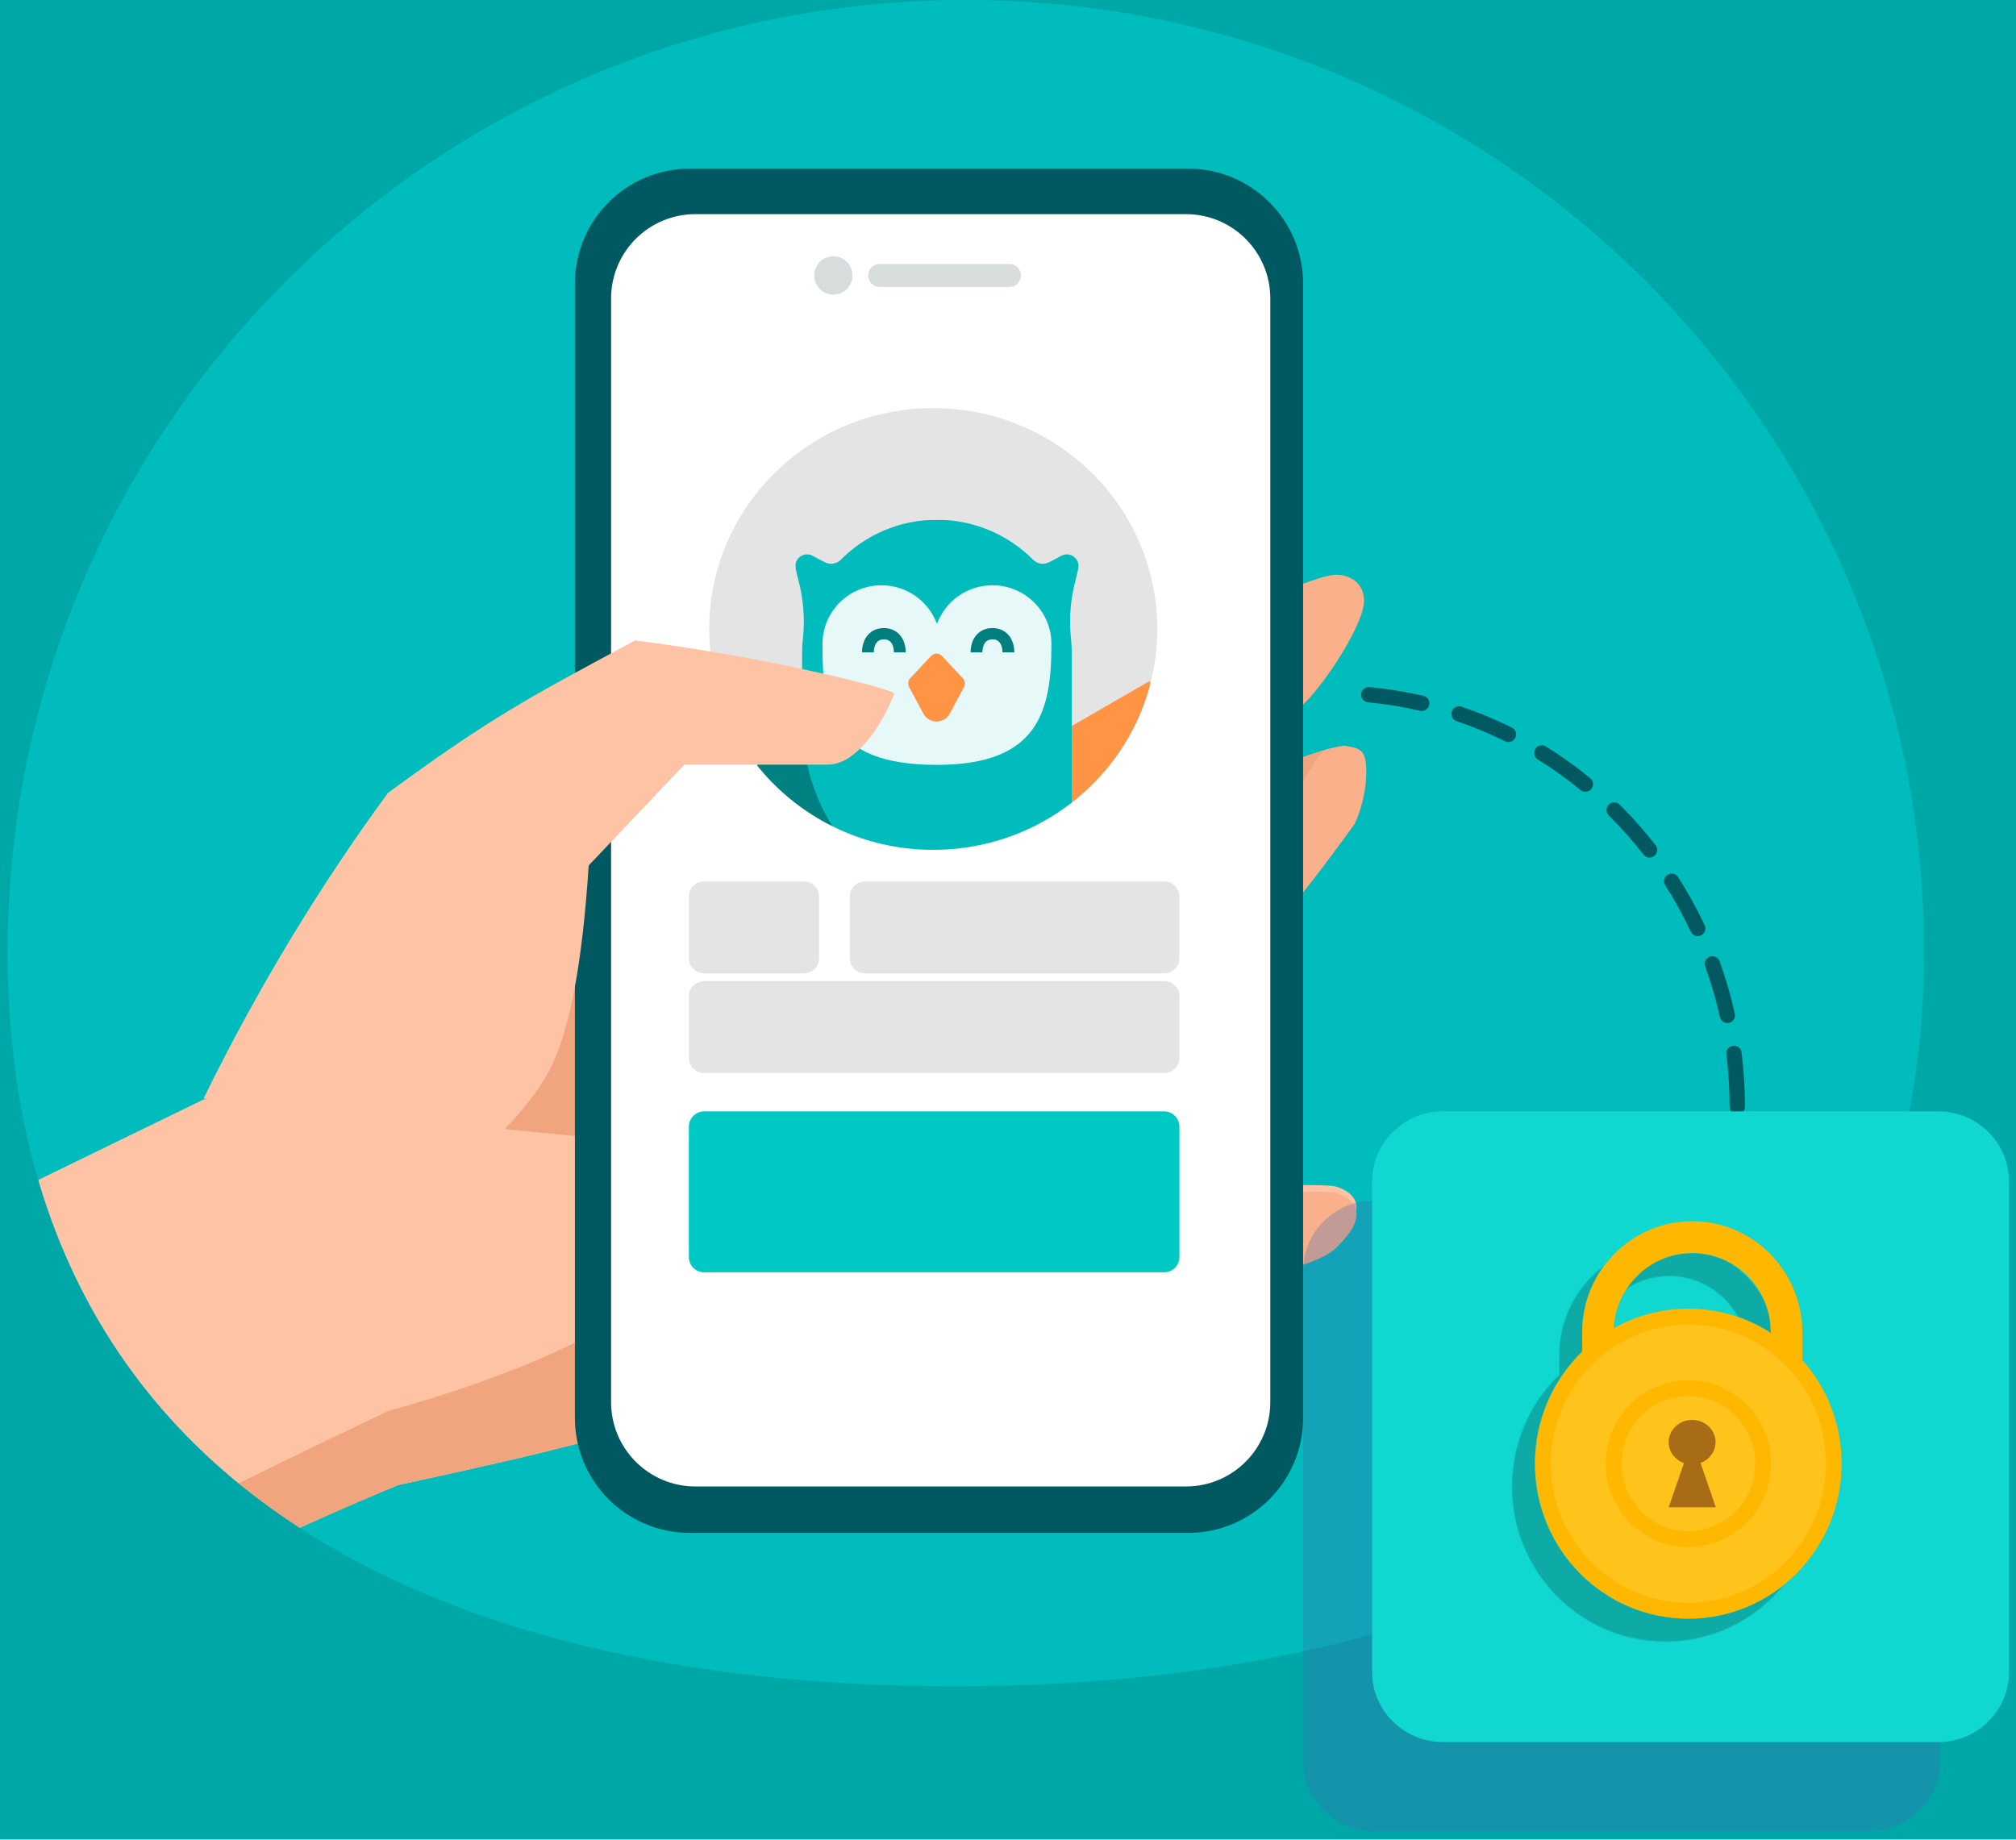
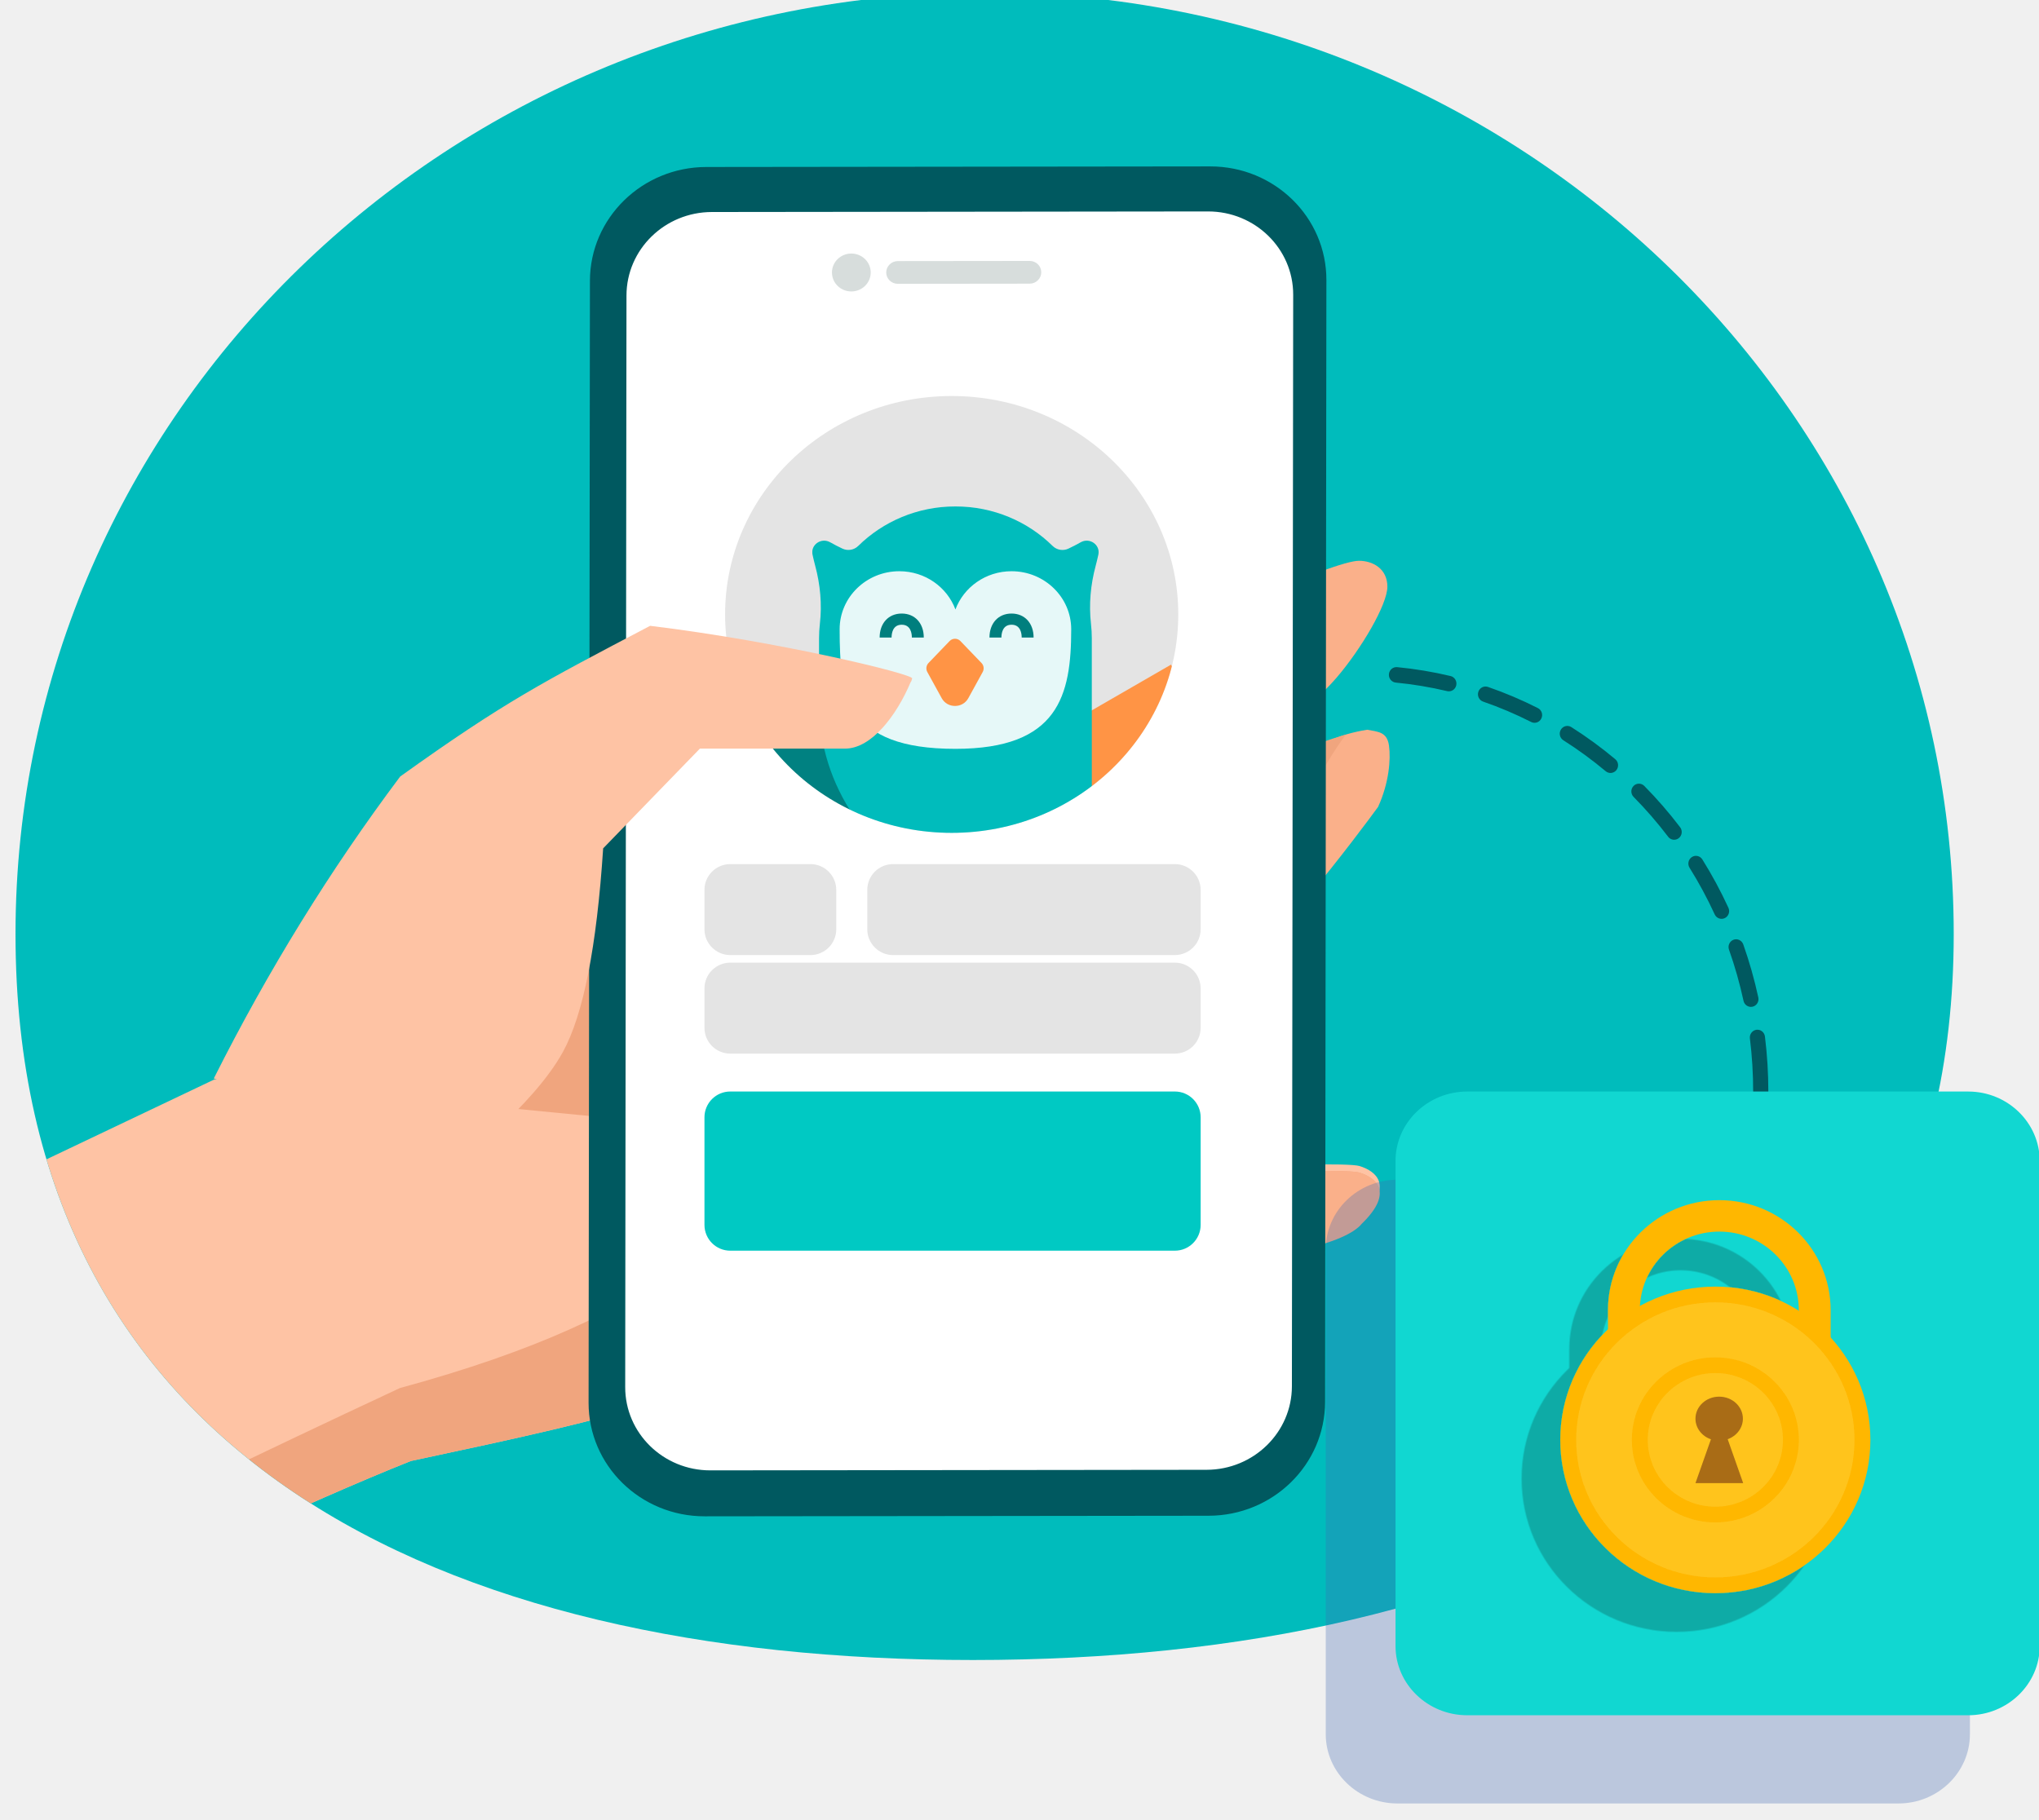
- <svg xmlns="http://www.w3.org/2000/svg" xmlns:xlink="http://www.w3.org/1999/xlink" width="263" height="240" viewBox="0 0 263 240">
+ <svg xmlns="http://www.w3.org/2000/svg" xmlns:xlink="http://www.w3.org/1999/xlink" width="158" height="141" viewBox="0 0 158 141">
  <defs>
-     <path id="a" d="M124.476 220C193.512 220 251 192.84 251 124.23S195.036 0 126 0 1 55.62 1 124.23C1 192.84 55.44 220 124.476 220z" />
-     <path id="c" d="M21.47 90.24c5.424 0 60.771-28.816 87.509-39.71 28.533-6.234 37.278-8.25 59.88-20.339 37.6-5.463 59.097-7.252 62.798-11.838 4.252-4.233 1.716-6.112-.299-6.739-1.343-.418-10.725-.247-28.145.513L83.676.175 0 40.905c5.739 15.877 10.151 27.901 13.238 36.07 4.63 12.254 6.556 13.266 8.232 13.266z" />
-     <ellipse id="e" cx="29.226" cy="28.815" rx="29.226" ry="28.815" />
-     <path id="g" d="M0 0h41.431v53.513H0z" />
-     <filter id="i" width="132.5%" height="124.5%" x="-16.2%" y="-12.3%" filterUnits="objectBoundingBox">
+     <path id="iyfcm1tk8a" d="M74.18 129.25c41.474 0 76.01-15.956 76.01-56.265C150.19 32.677 116.57 0 75.095 0S0 32.677 0 72.985c0 40.309 32.706 56.265 74.18 56.265z" />
+     <path id="j3nxgdad6c" d="M12.898 53.016c3.259 0 36.51-16.93 52.572-23.33 17.142-3.662 22.395-4.847 35.974-11.949 22.588-3.21 35.503-4.26 37.726-6.955 2.555-2.487 1.031-3.59-.18-3.959-.806-.245-6.442-.145-16.908.302L50.27.103 0 24.03c3.448 9.329 6.099 16.393 7.953 21.192 2.781 7.199 3.938 7.793 4.945 7.793z" />
+     <path id="rv1km9meig" d="M0 0L24.89 0 24.89 31.439 0 31.439z" />
+     <ellipse id="4q3lxnph4e" cx="17.558" cy="16.929" rx="17.558" ry="16.929" />
+     <filter id="375jw4uwqi" width="158.1%" height="141.8%" x="-27%" y="-20.9%" filterUnits="objectBoundingBox">
      <feOffset dx="-3" dy="3" in="SourceAlpha" result="shadowOffsetOuter1" />
      <feColorMatrix in="shadowOffsetOuter1" result="shadowMatrixOuter1" values="0 0 0 0 0 0 0 0 0 0 0 0 0 0 0 0 0 0 0.202 0" />
      <feMerge>
        <feMergeNode in="shadowMatrixOuter1" />
        <feMergeNode in="SourceGraphic" />
      </feMerge>
    </filter>
  </defs>
  <g fill="none" fill-rule="evenodd">
-     <path fill="#00A7A7" d="M0 0h263v240H0z" />
-     <mask id="b" fill="#fff">
-       <use xlink:href="#a" />
-     </mask>
-     <use fill="#00BCBC" xlink:href="#a" />
-     <g mask="url(#b)">
-       <path fill="#F0A57E" d="M84.203 104.504l18.638 6.037-9.319 47.081c-28.626 1.885-42.939 1.885-42.939 0 0-1.884 5.04-16.495 15.12-43.832l18.5-9.286z" />
-       <path fill="#FFDBC8" d="M102.512 87.55v3.143c1.738.74 4.288.876 6.52 1.003 1.488.084 3.846-.25 7.075-1.003l-13.595-3.144z" />
-       <g transform="translate(-57 143.218)">
-         <mask id="d" fill="#fff">
-           <use xlink:href="#c" />
-         </mask>
-         <use fill="#FEC3A4" xlink:href="#c" />
-         <path fill="#F0A57E" d="M21.47 91.109s14.806-5.05 32.112-13.064c19.063-8.827 41.382-20.937 55.397-26.646 28.533-6.235 37.278-8.251 59.88-20.34 37.6-5.463 59.097-7.252 62.798-11.838 4.252-4.233 1.716-6.112-.299-6.739-1.343-.417-10.725-.246-28.145.513-9.991-.342-24.713-1.814-44.165-4.416-8.292 10.642-16.044 22.48-51.465 32.323-39.686 18.925-47.175 24.06-89.338 41.363-6.143 3.581 3.225 8.844 3.225 8.844z" mask="url(#d)" />
-       </g>
-       <path fill="#FAB08A" d="M150.318 168.898c13.953-2.058 22.178-3.782 24.339-6.459 4.252-4.233 1.716-6.112-.299-6.738-1.147-.357-8.16-.284-21.037.218-2.199.086-5.452 9.197-3.003 12.98zM154.72 132.435c6.354-3.369 20.041-22.174 22.028-24.978 1.41-3.132 1.658-6.283 1.41-8.098-.25-1.814-1.41-1.814-2.806-2.087-3.6.584-6.57 1.933-8.914 4.05-9.657 19.644-13.564 30.016-11.719 31.113z" />
-       <path fill="#F0A57E" d="M154.72 132.435c3.031-1.607 7.731-6.727 12.034-11.948-4.422-6.986 3.714-19.731 5.857-22.586-1.597.485-5.926 1.952-12.987 4.402-5.115 18.99-6.75 29.035-4.905 30.132z" />
-       <path fill="#FAB08A" d="M160.45 99.355c0 .943 7.533-4.882 10.926-8.924 3.22-3.835 6.575-9.671 6.575-12.032 0-2.36-1.872-3.416-3.67-3.416-1.574 0-6.846 1.976-15.816 5.93-.77 12.295-.108 18.442 1.984 18.442z" />
-       <path fill="#F0A57E" d="M160.45 99.355c0 .716 4.338-2.466 7.913-5.81-.678-7.358.267-15.485.267-16.826-1.067.234-4.455 1.632-10.165 4.193-.41 6.411-.514 10.563-.31 12.455.539 5.008 2.294 6.09 2.294 5.988z" />
-       <path fill="#FAB08A" d="M144.804 47.739c3.798-3.153 6.623-4.729 8.476-4.729 2.779 0 4.583.836 5.943 3.059.908 1.482.723 3.8-.553 6.953l-13.866-5.283z" />
-       <path fill="#F0A57E" d="M144.804 47.739c1.577-1.255 2.708-2.113 3.394-2.574 3.1 1.13 8.306 3.078 11.426 4.776-.118.612-.436 1.64-.954 3.08l-13.866-5.282z" />
-       <g transform="rotate(-3 468.885 -1254.69)">
-         <path fill="#005960" d="M23.702.421l64.911 3.402c8.273.433 14.628 7.491 14.195 15.764l-7.746 147.798c-.434 8.272-7.492 14.628-15.764 14.194l-64.911-3.402c-8.273-.433-14.628-7.491-14.195-15.764L7.938 14.615C8.372 6.343 15.43-.013 23.702.421z" />
-         <path fill="#FFF" d="M24.11 6.39l63.913 3.35c6.066.318 10.727 5.494 10.409 11.56l-7.537 143.803c-.318 6.067-5.493 10.727-11.56 10.41l-63.913-3.35c-6.066-.318-10.727-5.494-10.409-11.56L12.55 16.8c.318-6.067 5.493-10.728 11.56-10.41z" />
-         <circle cx="41.667" cy="15.321" r="2.5" fill="#D7DDDC" transform="rotate(3 41.667 15.321)" />
-         <path fill="#D7DDDC" d="M47.737 14.138l16.977.89a1.5 1.5 0 0 1-.157 2.995l-16.977-.89a1.5 1.5 0 0 1 .157-2.995z" />
-       </g>
-       <g transform="translate(92.523 53.246)">
-         <mask id="f" fill="#fff">
-           <use xlink:href="#e" />
-         </mask>
-         <use fill="#E4E4E4" xlink:href="#e" />
-         <g mask="url(#f)">
-           <path fill="#008181" d="M11.986 38.642L63.515 90.17c-14.333 13.507-36.867 13.287-50.842-.688C-1.3 75.51-1.52 52.975 11.986 38.642z" />
-           <path fill="#FF9445" d="M29.075 51.994l28.358-16.373c4.175 7.736 1.433 17.454-6.263 21.898-7.696 4.443-17.483 1.958-22.095-5.525z" />
-           <g transform="translate(11.241 14.566)">
-             <mask id="h" fill="#fff">
-               <use xlink:href="#g" />
-             </mask>
-             <path fill="#00BCBC" d="M36.058 50.663V17.408c0-.643-.036-1.277-.105-1.902-.286-2.579-.054-5.18.607-7.69.123-.467.236-.952.343-1.455.274-1.293-1.118-2.296-2.273-1.633-.517.298-1.056.586-1.594.843a1.778 1.778 0 0 1-2.03-.354A17.622 17.622 0 0 0 18.466 0C13.562 0 9.123 2 5.929 5.216a1.778 1.778 0 0 1-2.03.353 23.802 23.802 0 0 1-1.59-.84C1.152 4.064-.24 5.067.034 6.36c.106.5.218.98.34 1.445.66 2.51.894 5.11.606 7.69-.07.627-.106 1.265-.106 1.912v8.618c0 10.954 6.626 20.4 16.116 24.637H4.374 41.43h-5.373z" mask="url(#h)" />
+     <g>
+       <g>
+         <path d="M10.247 130.373c13.343 4.17 24.034-6.624 34.744-6.624 23.414 0 13.343 23.81 45.318 33.868 4.964 1.561 40.622 10.032 70.104-2.751 39.145-16.973 71.029-45.826 76.173-52.606 12.992-17.125 44.348-67.806 9.064-67.806-25.68 0-7.301-9.076-27.946-11.039-20.645-1.962-24.415-9.964-47.898-20.2C154.85-3.305 96.573.213 58.586 20.962c-21.69 11.847-26.399 35.935-38.772 50.29-21.585 25.039-25.427 54.164-9.567 59.12z" transform="translate(-109 -151) translate(-97 45)" />
+         <g transform="translate(-109 -151) translate(-97 45) translate(207.202 105.412)">
+           <mask id="dqxwdk8pmb" fill="#fff">
+             <use xlink:href="#iyfcm1tk8a" />
+           </mask>
+           <use fill="#00BCBC" xlink:href="#iyfcm1tk8a" />
+           <g mask="url(#dqxwdk8pmb)">
+             <g>
+               <g>
+                 <path fill="#F0A57E" d="M84.83 51.315l11.196 3.546-5.598 27.66c-17.198 1.108-25.796 1.108-25.796 0 0-1.107 3.028-9.69 9.084-25.75l11.113-5.456z" transform="translate(-34.844 9.575) translate(0 .506)" />
+                 <path fill="#FFDBC8" d="M95.829 41.354V43.2c1.044.435 2.576.514 3.916.589.894.05 2.311-.147 4.251-.59l-8.167-1.846z" transform="translate(-34.844 9.575) translate(0 .506)" />
+                 <g transform="translate(-34.844 9.575) translate(0 .506) translate(0 74.06)">
+                   <mask id="vervbv0i9d" fill="#fff">
+                     <use xlink:href="#j3nxgdad6c" />
+                   </mask>
+                   <use fill="#FEC3A4" xlink:href="#j3nxgdad6c" />
+                   <path fill="#F0A57E" d="M12.898 53.526s8.895-2.966 19.292-7.675c11.452-5.186 24.86-12.3 33.28-15.654 17.142-3.663 22.395-4.848 35.974-11.95 22.588-3.21 35.503-4.26 37.726-6.955 2.555-2.487 1.031-3.59-.18-3.959-.806-.245-6.442-.145-16.908.302-6.002-.201-14.846-1.066-26.532-2.595-4.982 6.252-9.639 13.207-30.918 18.99C40.79 35.148 36.29 38.165 10.96 48.33c-3.69 2.105 1.937 5.196 1.937 5.196z" mask="url(#vervbv0i9d)" />
+                 </g>
+                 <path fill="#FAB08A" d="M124.549 89.146c8.382-1.209 13.323-2.222 14.621-3.794 2.555-2.487 1.031-3.591-.18-3.96-.688-.209-4.901-.166-12.638.129-1.32.05-3.275 5.403-1.803 7.625zM127.193 67.724c3.817-1.979 12.04-13.027 13.234-14.675.846-1.84.996-3.69.846-4.757-.15-1.066-.846-1.066-1.685-1.226-2.163.343-3.948 1.136-5.355 2.379-5.802 11.541-8.149 17.634-7.04 18.28z" transform="translate(-34.844 9.575) translate(0 .506)" />
+                 <path fill="#F0A57E" d="M127.193 67.724c1.82-.944 4.645-3.952 7.23-7.02-2.657-4.104 2.231-11.592 3.518-13.269-.96.285-3.56 1.147-7.802 2.587-3.073 11.156-4.055 17.057-2.946 17.702z" transform="translate(-34.844 9.575) translate(0 .506)" />
+                 <path fill="#FAB08A" d="M130.635 48.29c0 .554 4.526-2.868 6.564-5.243 1.934-2.253 3.95-5.682 3.95-7.069 0-1.387-1.124-2.007-2.205-2.007-.945 0-4.112 1.161-9.501 3.483-.462 7.224-.065 10.836 1.192 10.836z" transform="translate(-34.844 9.575) translate(0 .506)" />
+                 <path fill="#F0A57E" d="M130.635 48.29c0 .42 2.606-1.45 4.754-3.413-.407-4.324.16-9.098.16-9.886-.64.137-2.676.959-6.106 2.463-.247 3.767-.309 6.206-.186 7.318.323 2.942 1.378 3.577 1.378 3.518z" transform="translate(-34.844 9.575) translate(0 .506)" />
+                 <path fill="#FAB08A" d="M121.236 17.965c2.281-1.852 3.979-2.778 5.092-2.778 1.67 0 2.753.491 3.57 1.797.545.87.435 2.232-.332 4.085l-8.33-3.104z" transform="translate(-34.844 9.575) translate(0 .506)" />
+                 <path fill="#F0A57E" d="M121.236 17.965c.947-.737 1.627-1.241 2.039-1.512 1.862.663 4.99 1.808 6.864 2.806-.07.36-.262.963-.573 1.81l-8.33-3.104z" transform="translate(-34.844 9.575) translate(0 .506)" />
+                 <g>
+                   <g>
+                     <g>
+                       <g>
+                         <g transform="translate(-34.844 9.575) translate(0 .506) translate(72.696 .081) translate(.148) translate(.453) rotate(-3 74.27 -14.204)">
+                           <path fill="#005960" d="M14.24.247l38.995 1.999c4.97.255 8.788 4.401 8.528 9.262l-4.653 86.83c-.261 4.86-4.501 8.594-9.471 8.34l-38.996-1.999c-4.97-.255-8.788-4.401-8.528-9.262L4.77 8.587c.26-4.86 4.5-8.594 9.47-8.34z" />
+                           <path fill="#FFF" d="M14.484 3.754L52.88 5.722c3.645.187 6.445 3.228 6.254 6.792l-4.528 84.484c-.19 3.564-3.3 6.302-6.945 6.116l-38.396-1.968c-3.644-.187-6.444-3.228-6.253-6.792L7.539 9.87c.191-3.564 3.3-6.302 6.945-6.116z" />
+                           <ellipse cx="25.032" cy="9.001" fill="#D7DDDC" rx="1.502" ry="1.469" transform="rotate(3 25.032 9.001)" />
+                           <path fill="#D7DDDC" d="M28.679 8.306l10.199.523c.497.025.878.44.852.926-.026.486-.45.86-.947.834l-10.199-.523c-.497-.026-.879-.44-.852-.926.026-.486.45-.86.947-.834z" />
+                         </g>
+                       </g>
+                       <g>
+                         <g>
+                           <g>
+                             <g>
+                               <g transform="translate(-34.844 9.575) translate(0 .506) translate(72.696 .081) translate(.148) translate(15.386 20.975) translate(1.202) translate(.397) translate(0 .145)">
+                                 <mask id="tovefq2izf" fill="#fff">
+                                   <use xlink:href="#4q3lxnph4e" />
+                                 </mask>
+                                 <use fill="#E4E4E4" xlink:href="#4q3lxnph4e" />
+                                 <g mask="url(#tovefq2izf)">
+                                   <g>
+                                     <path fill="#008181" d="M45.442 26.23c-.35 11.566-10.017 20.835-21.89 20.835-11.872 0-21.538-9.27-21.889-20.835z" transform="translate(-8.406 8.557) rotate(45 23.553 36.648)" />
+                                     <g>
+                                       <path fill="#FF9445" d="M31.446 16.556c-.151 5.163-4.497 9.302-9.836 9.302s-9.685-4.14-9.836-9.302z" transform="translate(-8.406 8.557) translate(15.16) rotate(-30 21.61 21.207)" />
+                                       <g>
+                                         <g transform="translate(-8.406 8.557) translate(15.16)">
+                                           <mask id="0zpf7g2fxh" fill="#fff">
+                                             <use xlink:href="#rv1km9meig" />
+                                           </mask>
+                                           <path fill="#00BCBC" d="M21.662 29.765V10.227c0-.377-.021-.75-.063-1.117-.172-1.515-.033-3.043.365-4.518.074-.275.142-.56.206-.855.164-.76-.672-1.349-1.365-.96-.311.176-.635.345-.958.496-.412.192-.9.107-1.22-.208C16.71 1.175 14.041 0 11.094 0S5.48 1.175 3.561 3.064c-.32.315-.808.4-1.22.208-.322-.15-.644-.32-.955-.494-.694-.39-1.53.2-1.365.959.064.293.131.576.204.849C.622 6.06.763 7.588.59 9.103c-.043.37-.064.744-.064 1.124v5.063c0 6.436 3.98 11.985 9.682 14.475h-7.58H24.89h-3.228z" mask="url(#0zpf7g2fxh)" />
+                                         </g>
+                                         <path fill="#FFF" d="M15.442 5.023c-2 0-3.703 1.235-4.348 2.964-.644-1.729-2.347-2.964-4.347-2.964-2.554 0-4.625 2.013-4.625 4.497 0 5.119.508 9.269 8.972 9.269 7.995 0 8.972-4.15 8.972-9.269 0-2.484-2.07-4.497-4.624-4.497" opacity=".901" transform="translate(-8.406 8.557) translate(15.16)" />
+                                       </g>
+                                     </g>
+                                   </g>
+                                 </g>
+                               </g>
+                               <path fill="#FF9445" d="M18.848 23.563l1.113-2.027c.125-.227.088-.511-.089-.695l-1.64-1.706c-.225-.235-.607-.235-.833 0l-1.64 1.706c-.176.184-.213.468-.089.695l1.114 2.027c.442.806 1.621.806 2.064 0" transform="translate(-34.844 9.575) translate(0 .506) translate(72.696 .081) translate(.148) translate(15.386 20.975) translate(1.202) translate(.397)" />
+                             </g>
+                             <g fill="#007F7E">
+                               <path d="M11.931 1.862h-.924c0-.3-.077-.996-.786-.996-.71 0-.786.697-.786.996h-.924C8.51.748 9.198 0 10.22 0s1.71.748 1.71 1.862M3.42 1.862h-.924c0-.3-.076-.996-.786-.996-.709 0-.786.697-.786.996H0C0 .748.687 0 1.71 0s1.71.748 1.71 1.862" transform="translate(-34.844 9.575) translate(0 .506) translate(72.696 .081) translate(.148) translate(15.386 20.975) translate(1.202) translate(.397) translate(11.976 17.005)" />
+                             </g>
+                           </g>
+                         </g>
+                         <g transform="translate(-34.844 9.575) translate(0 .506) translate(72.696 .081) translate(.148) translate(15.386 20.975) translate(0 36.425)">
+                           <rect width="25.833" height="7.05" x="12.616" fill="#E4E4E4" rx="2" />
+                           <rect width="10.213" height="7.05" fill="#E4E4E4" rx="2" />
+                           <rect width="38.449" height="12.338" y="17.625" fill="#00C9C3" rx="2" />
+                           <rect width="38.449" height="7.05" y="7.638" fill="#E4E4E4" rx="2" />
+                         </g>
+                       </g>
+                     </g>
+                   </g>
+                 </g>
+               </g>
+               <path fill="#FEC3A4" d="M69.017 81.736c0-.648 5.887-4.885 8.25-9.202 1.577-2.878 2.614-8.134 3.113-15.768l7.496-7.73H99.12c2.077 0 4.008-2.607 5.069-5.111.047-.11.047 0 .135-.33.088-.329-10.192-2.847-20.304-4.077-8.31 4.368-11.247 5.86-19.37 11.682-5.435 7.251-10.247 15.05-14.438 23.397 12.537 5.192 18.805 7.572 18.805 7.14z" transform="translate(-34.844 9.575)" />
+             </g>
          </g>
-           <path fill="#FFF" d="M36.946 23.115a7.698 7.698 0 0 0-7.238 5.045 7.697 7.697 0 0 0-7.237-5.045c-4.251 0-7.697 3.427-7.697 7.655 0 8.713.845 15.777 14.934 15.777 13.307 0 14.935-7.064 14.935-15.777 0-4.228-3.447-7.655-7.697-7.655" opacity=".901" />
+           <path fill="#005960" fill-rule="nonzero" d="M137.274 54.344c.332 0 .6.263.6.587 0 .325-.268.588-.6.588-1.387 0-2.763.085-4.121.253-.33.041-.63-.187-.672-.509-.042-.322.191-.616.52-.656 1.41-.175 2.835-.263 4.273-.263zm-7.298.776c.323-.07.644.13.716.447.072.317-.133.63-.457.7-1.348.293-2.672.668-3.964 1.125-.312.11-.656-.048-.769-.353-.112-.306.05-.642.361-.753 1.34-.473 2.714-.863 4.113-1.166zm-6.949 2.316c.3-.138.658-.012.8.282.14.294.011.644-.289.782-1.248.573-2.455 1.224-3.614 1.948-.28.175-.651.095-.83-.178-.179-.274-.097-.637.183-.812 1.203-.751 2.455-1.427 3.75-2.022zm-6.243 3.742c.262-.199.64-.153.843.104.204.256.157.625-.105.824-1.09.827-2.121 1.722-3.09 2.678-.233.231-.613.233-.849.005-.235-.229-.237-.6-.004-.831 1.005-.993 2.075-1.921 3.205-2.78zm-5.272 5.024c.21-.251.588-.288.845-.083.257.206.294.576.084.827-.873 1.043-1.675 2.14-2.4 3.283-.174.276-.544.361-.826.19-.282-.17-.37-.532-.195-.808.752-1.188 1.585-2.327 2.492-3.41zm-3.963 5.996c.148-.29.508-.41.805-.265.298.144.419.496.272.787-.612 1.206-1.14 2.45-1.581 3.726-.106.307-.447.472-.761.368-.315-.104-.483-.437-.377-.744.458-1.326 1.007-2.619 1.642-3.872zm-2.486 6.769c.075-.316.398-.513.722-.44.323.074.524.39.448.706-.31 1.307-.533 2.636-.662 3.981-.032.324-.325.56-.655.53-.33-.03-.573-.317-.542-.64.135-1.398.366-2.78.69-4.137z" mask="url(#dqxwdk8pmb)" transform="rotate(90 121.123 69.045)" />
+           <g>
+             <path fill="#4267B2" fill-opacity=".3" d="M0 12.216v37.603c0 2.951 2.493 5.362 5.554 5.362h38.825c3.047 0 5.537-2.41 5.537-5.362V12.216c0-2.965-2.49-5.38-5.537-5.38H5.554C2.493 6.837 0 9.252 0 12.217zm33.289 10.741c0 4.563-3.616 8.052-8.331 8.052-4.712 0-8.314-3.489-8.314-8.052 0-4.567 3.602-8.069 8.314-8.069 4.715 0 8.33 3.502 8.33 8.069zM8.314 44.44c0-5.363 11.107-8.328 16.644-8.328 5.554 0 16.644 2.965 16.644 8.328v2.69H8.314v-2.69z" transform="translate(101.529 85.188)" />
+             <path fill="#11D7D1" d="M5.407 5.38v37.602c0 2.952 2.493 5.362 5.554 5.362h38.825c3.047 0 5.537-2.41 5.537-5.362V5.38c0-2.965-2.49-5.379-5.537-5.379H10.961C7.9 0 5.407 2.414 5.407 5.38z" transform="translate(101.529 85.188)" />
+             <g filter="url(#375jw4uwqi)" transform="translate(101.529 85.188) translate(18.174 8.42)">
+               <path fill="#FFB700" fill-rule="nonzero" d="M12.323 2.437c-3.403 0-6.161 2.727-6.161 6.092v7.92c0 3.364 2.758 6.092 6.161 6.092 3.403 0 6.162-2.728 6.162-6.092v-7.92c0-3.365-2.759-6.092-6.162-6.092zm0-2.437c4.764 0 8.627 3.819 8.627 8.529v7.92c0 4.71-3.863 8.529-8.627 8.529-4.764 0-8.626-3.819-8.626-8.53V8.53C3.697 3.819 7.559 0 12.323 0z" />
+               <g transform="translate(0 6.701)">
+                 <ellipse cx="12.015" cy="11.88" fill="#FFC41E" rx="11.399" ry="11.27" />
+                 <path fill="#FFB700" fill-rule="nonzero" d="M12.015 23.76C5.38 23.76 0 18.44 0 11.88 0 5.319 5.38 0 12.015 0 18.651 0 24.03 5.319 24.03 11.88c0 6.56-5.379 11.88-12.015 11.88zm0-1.22c5.955 0 10.783-4.772 10.783-10.66S17.97 1.218 12.015 1.218C6.06 1.218 1.232 5.992 1.232 11.88c0 5.888 4.828 10.66 10.783 10.66z" />
+                 <path fill="#FFB700" fill-rule="nonzero" d="M12.015 18.276c-3.573 0-6.47-2.864-6.47-6.396 0-3.533 2.897-6.397 6.47-6.397s6.47 2.864 6.47 6.397c0 3.532-2.897 6.396-6.47 6.396zm0-1.218c2.893 0 5.238-2.318 5.238-5.178S14.908 6.7 12.015 6.7c-2.892 0-5.237 2.319-5.237 5.179 0 2.86 2.345 5.178 5.237 5.178z" />
+                 <path fill="#A96C16" fill-rule="nonzero" d="M12.312 8.529c1.015 0 1.838.764 1.838 1.706 0 .726-.49 1.346-1.178 1.592l1.2 3.403h-3.697l1.198-3.396c-.7-.24-1.198-.866-1.198-1.6 0-.941.822-1.705 1.837-1.705z" />
+               </g>
+             </g>
+           </g>
        </g>
      </g>
-       <path fill="#FF9445" d="M123.896 93.108l1.854-3.452a1.03 1.03 0 0 0-.149-1.182l-2.728-2.903a.952.952 0 0 0-1.388 0l-2.73 2.903a1.03 1.03 0 0 0-.148 1.182l1.854 3.452c.736 1.371 2.699 1.371 3.435 0" />
-       <g fill="#007F7E">
-         <path d="M132.319 85.114h-1.54c0-.51-.126-1.696-1.307-1.696-1.18 0-1.308 1.186-1.308 1.696h-1.54c0-1.896 1.145-3.17 2.848-3.17 1.703 0 2.847 1.274 2.847 3.17M118.152 85.114h-1.539c0-.51-.127-1.696-1.308-1.696-1.18 0-1.308 1.186-1.308 1.696h-1.539c0-1.896 1.145-3.17 2.847-3.17 1.703 0 2.847 1.274 2.847 3.17" />
-       </g>
-       <g transform="translate(89.863 115)">
-         <rect width="43" height="12" x="21" fill="#E4E4E4" rx="2" />
-         <rect width="17" height="12" fill="#E4E4E4" rx="2" />
-         <rect width="64" height="21" y="30" fill="#00C9C3" rx="2" />
-         <rect width="64" height="12" y="13" fill="#E4E4E4" rx="2" />
-       </g>
-       <path fill="#FEC3A4" d="M57.883 155.424c0-1.104 9.799-8.316 13.734-15.663 2.623-4.899 4.35-13.845 5.18-26.84l12.478-13.158h18.716c3.457 0 6.671-4.436 8.438-8.7.077-.187.077 0 .224-.56.146-.56-16.964-4.846-33.796-6.94-13.835 7.435-18.722 9.974-32.242 19.883-9.048 12.344-17.059 25.62-24.034 39.826 20.868 8.837 31.302 12.888 31.302 12.152z" />
    </g>
-     <path fill="#005960" fill-rule="nonzero" d="M229.5 92.5a1 1 0 1 1 0 2c-2.308 0-4.598.145-6.86.431a1 1 0 0 1-.252-1.984 56.528 56.528 0 0 1 7.112-.447zm-12.148 1.322a1 1 0 0 1 .432 1.953 53.35 53.35 0 0 0-6.598 1.913 1 1 0 1 1-.68-1.881 55.35 55.35 0 0 1 6.846-1.985zm-11.566 3.942a1 1 0 1 1 .85 1.81 53.205 53.205 0 0 0-6.016 3.317 1 1 0 1 1-1.077-1.685 55.205 55.205 0 0 1 6.243-3.442zm-10.392 6.37a1 1 0 0 1 1.227 1.578 52.978 52.978 0 0 0-5.14 4.56 1 1 0 0 1-1.422-1.408 54.978 54.978 0 0 1 5.335-4.73zm-8.777 8.55a1 1 0 1 1 1.548 1.267 52.141 52.141 0 0 0-3.994 5.588 1 1 0 0 1-1.7-1.053 54.141 54.141 0 0 1 4.146-5.803zm-6.595 10.206a1 1 0 0 1 1.791.889 51.102 51.102 0 0 0-2.63 6.342 1 1 0 0 1-1.895-.64 53.102 53.102 0 0 1 2.734-6.59zm-4.138 11.521a1 1 0 0 1 1.947.454 50.981 50.981 0 0 0-1.103 6.777 1 1 0 1 1-1.99-.188c.224-2.38.607-4.731 1.146-7.043z" mask="url(#b)" transform="rotate(90 202.616 117.524)" />
-     <path fill="#4267B2" fill-opacity=".3" d="M170 165.793v64.005c0 5.023 4.15 9.127 9.245 9.127h64.627c5.072 0 9.216-4.104 9.216-9.127v-64.005c0-5.047-4.144-9.156-9.216-9.156h-64.627c-5.096 0-9.245 4.109-9.245 9.156zm55.41 18.283c0 7.767-6.018 13.705-13.866 13.705-7.843 0-13.839-5.938-13.839-13.705 0-7.773 5.996-13.734 13.839-13.734 7.848 0 13.867 5.96 13.867 13.734zm-41.572 36.566c0-9.127 18.49-14.174 27.706-14.174 9.245 0 27.705 5.047 27.705 14.174v4.578h-55.41v-4.578z" />
-     <path fill="#11D7D1" d="M179 154.156v64.005c0 5.024 4.15 9.127 9.245 9.127h64.627c5.072 0 9.216-4.103 9.216-9.127v-64.005c0-5.047-4.144-9.156-9.216-9.156h-64.627c-5.096 0-9.245 4.11-9.245 9.156z" />
-     <g filter="url(#i)" transform="translate(200.252 159.333)">
-       <path fill="#FFB700" fill-rule="nonzero" d="M20.513 4.148c-5.665 0-10.257 4.642-10.257 10.37v13.48c0 5.727 4.592 10.37 10.257 10.37 5.664 0 10.256-4.643 10.256-10.37v-13.48c0-5.728-4.592-10.37-10.256-10.37zm0-4.148c7.93 0 14.359 6.5 14.359 14.517v13.48c0 8.019-6.429 14.518-14.36 14.518-7.93 0-14.358-6.5-14.358-14.517v-13.48C6.154 6.5 12.583 0 20.513 0z" />
-       <g transform="translate(0 11.407)">
-         <ellipse cx="20" cy="20.221" fill="#FFC41E" rx="18.974" ry="19.184" />
-         <path fill="#FFB700" fill-rule="nonzero" d="M20 40.441c-11.046 0-20-9.053-20-20.22C0 9.053 8.954 0 20 0s20 9.053 20 20.22c0 11.168-8.954 20.221-20 20.221zm0-2.074c9.913 0 17.949-8.124 17.949-18.146 0-10.023-8.036-18.147-17.949-18.147-9.913 0-17.949 8.124-17.949 18.147 0 10.022 8.036 18.146 17.949 18.146z" />
-         <path fill="#FFB700" fill-rule="nonzero" d="M20 31.109c-5.948 0-10.77-4.875-10.77-10.888 0-6.014 4.822-10.888 10.77-10.888 5.948 0 10.77 4.874 10.77 10.888 0 6.013-4.822 10.888-10.77 10.888zm0-2.074c4.815 0 8.718-3.946 8.718-8.814S24.815 11.407 20 11.407c-4.815 0-8.718 3.946-8.718 8.814s3.903 8.814 8.718 8.814z" />
-         <path fill="#A96C16" fill-rule="nonzero" d="M19.429 20.143c-1.164-.41-1.993-1.474-1.993-2.722 0-1.604 1.37-2.904 3.058-2.904 1.69 0 3.059 1.3 3.059 2.904 0 1.236-.814 2.291-1.96 2.71l1.997 5.793h-6.154l1.993-5.78z" />
-       </g>
-     </g>
-     <path d="M-325.843 41.485c22.212 7.099 40.007-11.274 57.834-11.274 38.974 0 22.211 40.527 75.435 57.647 8.263 2.658 67.618 17.077 116.692-4.682C-10.724 54.286 42.35 5.175 50.912-6.367 72.538-35.514 124.732-121.78 66-121.78c-42.746 0-12.153-15.45-46.518-18.79-34.364-3.34-40.64-16.96-79.728-34.384-24.895-11.097-121.9-5.11-185.132 30.208-36.103 20.165-43.942 61.167-64.539 85.6-35.928 42.62-42.324 92.195-15.925 100.631z" />
  </g>
</svg>
